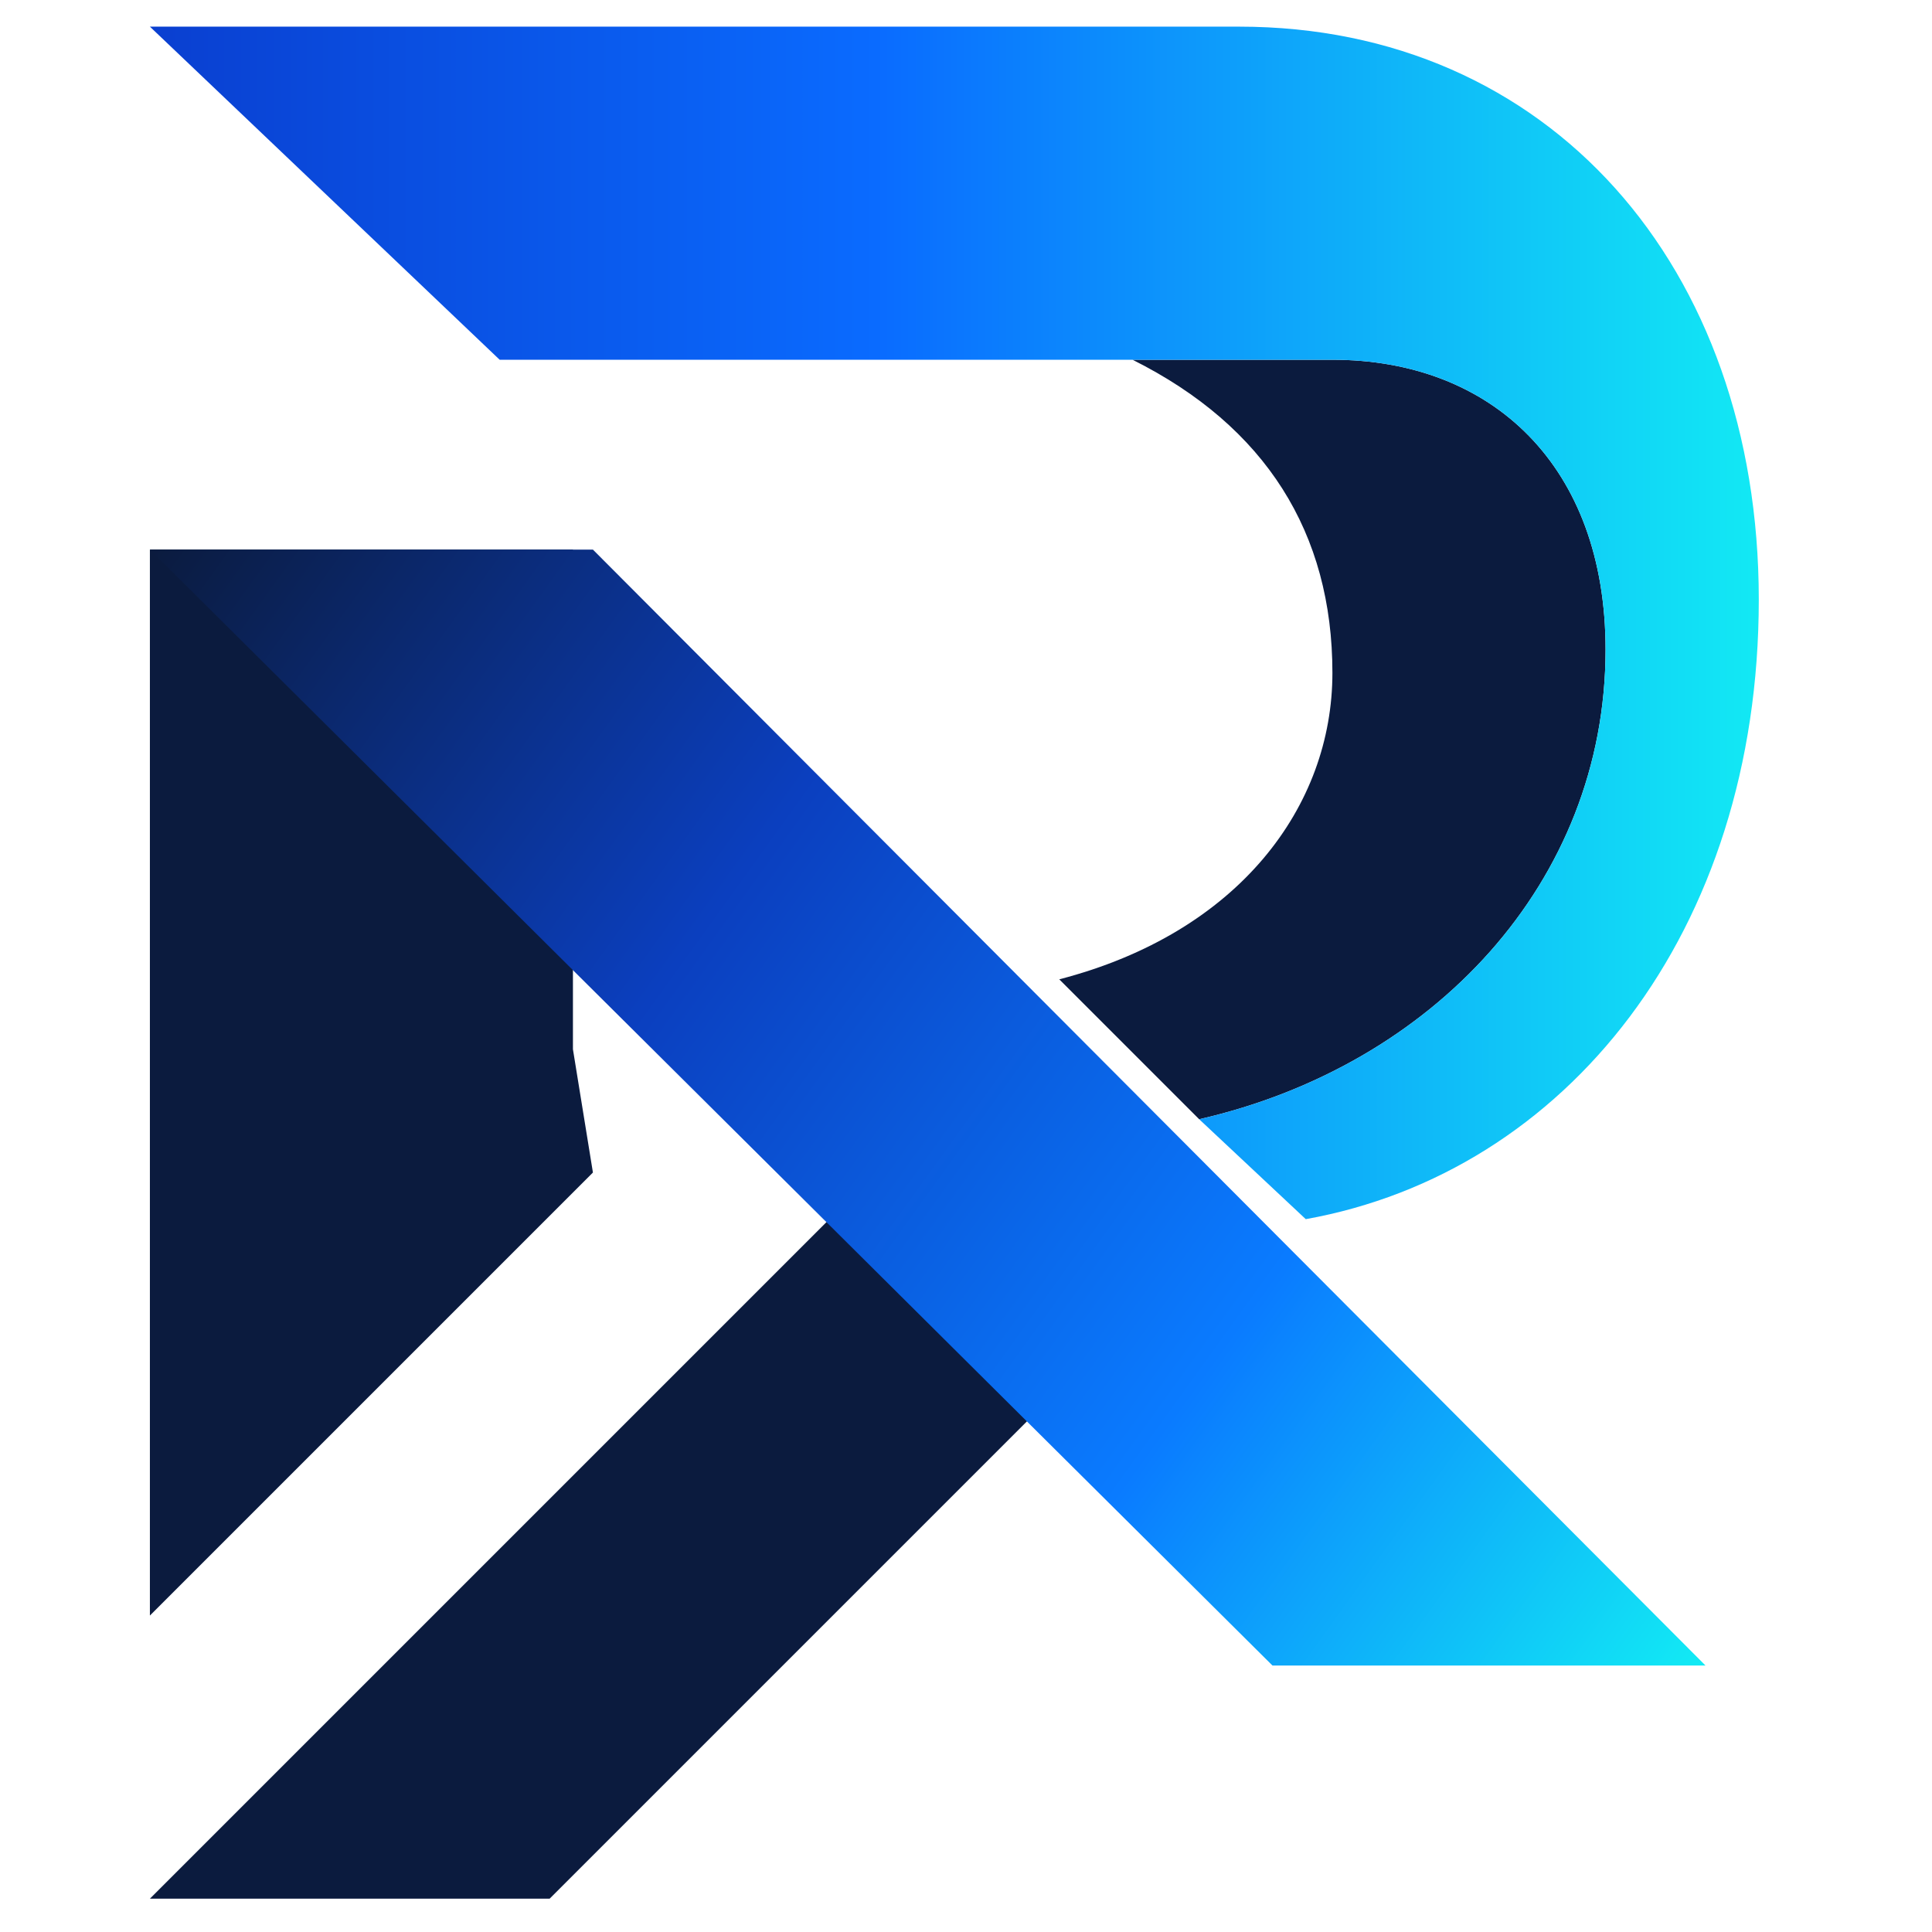
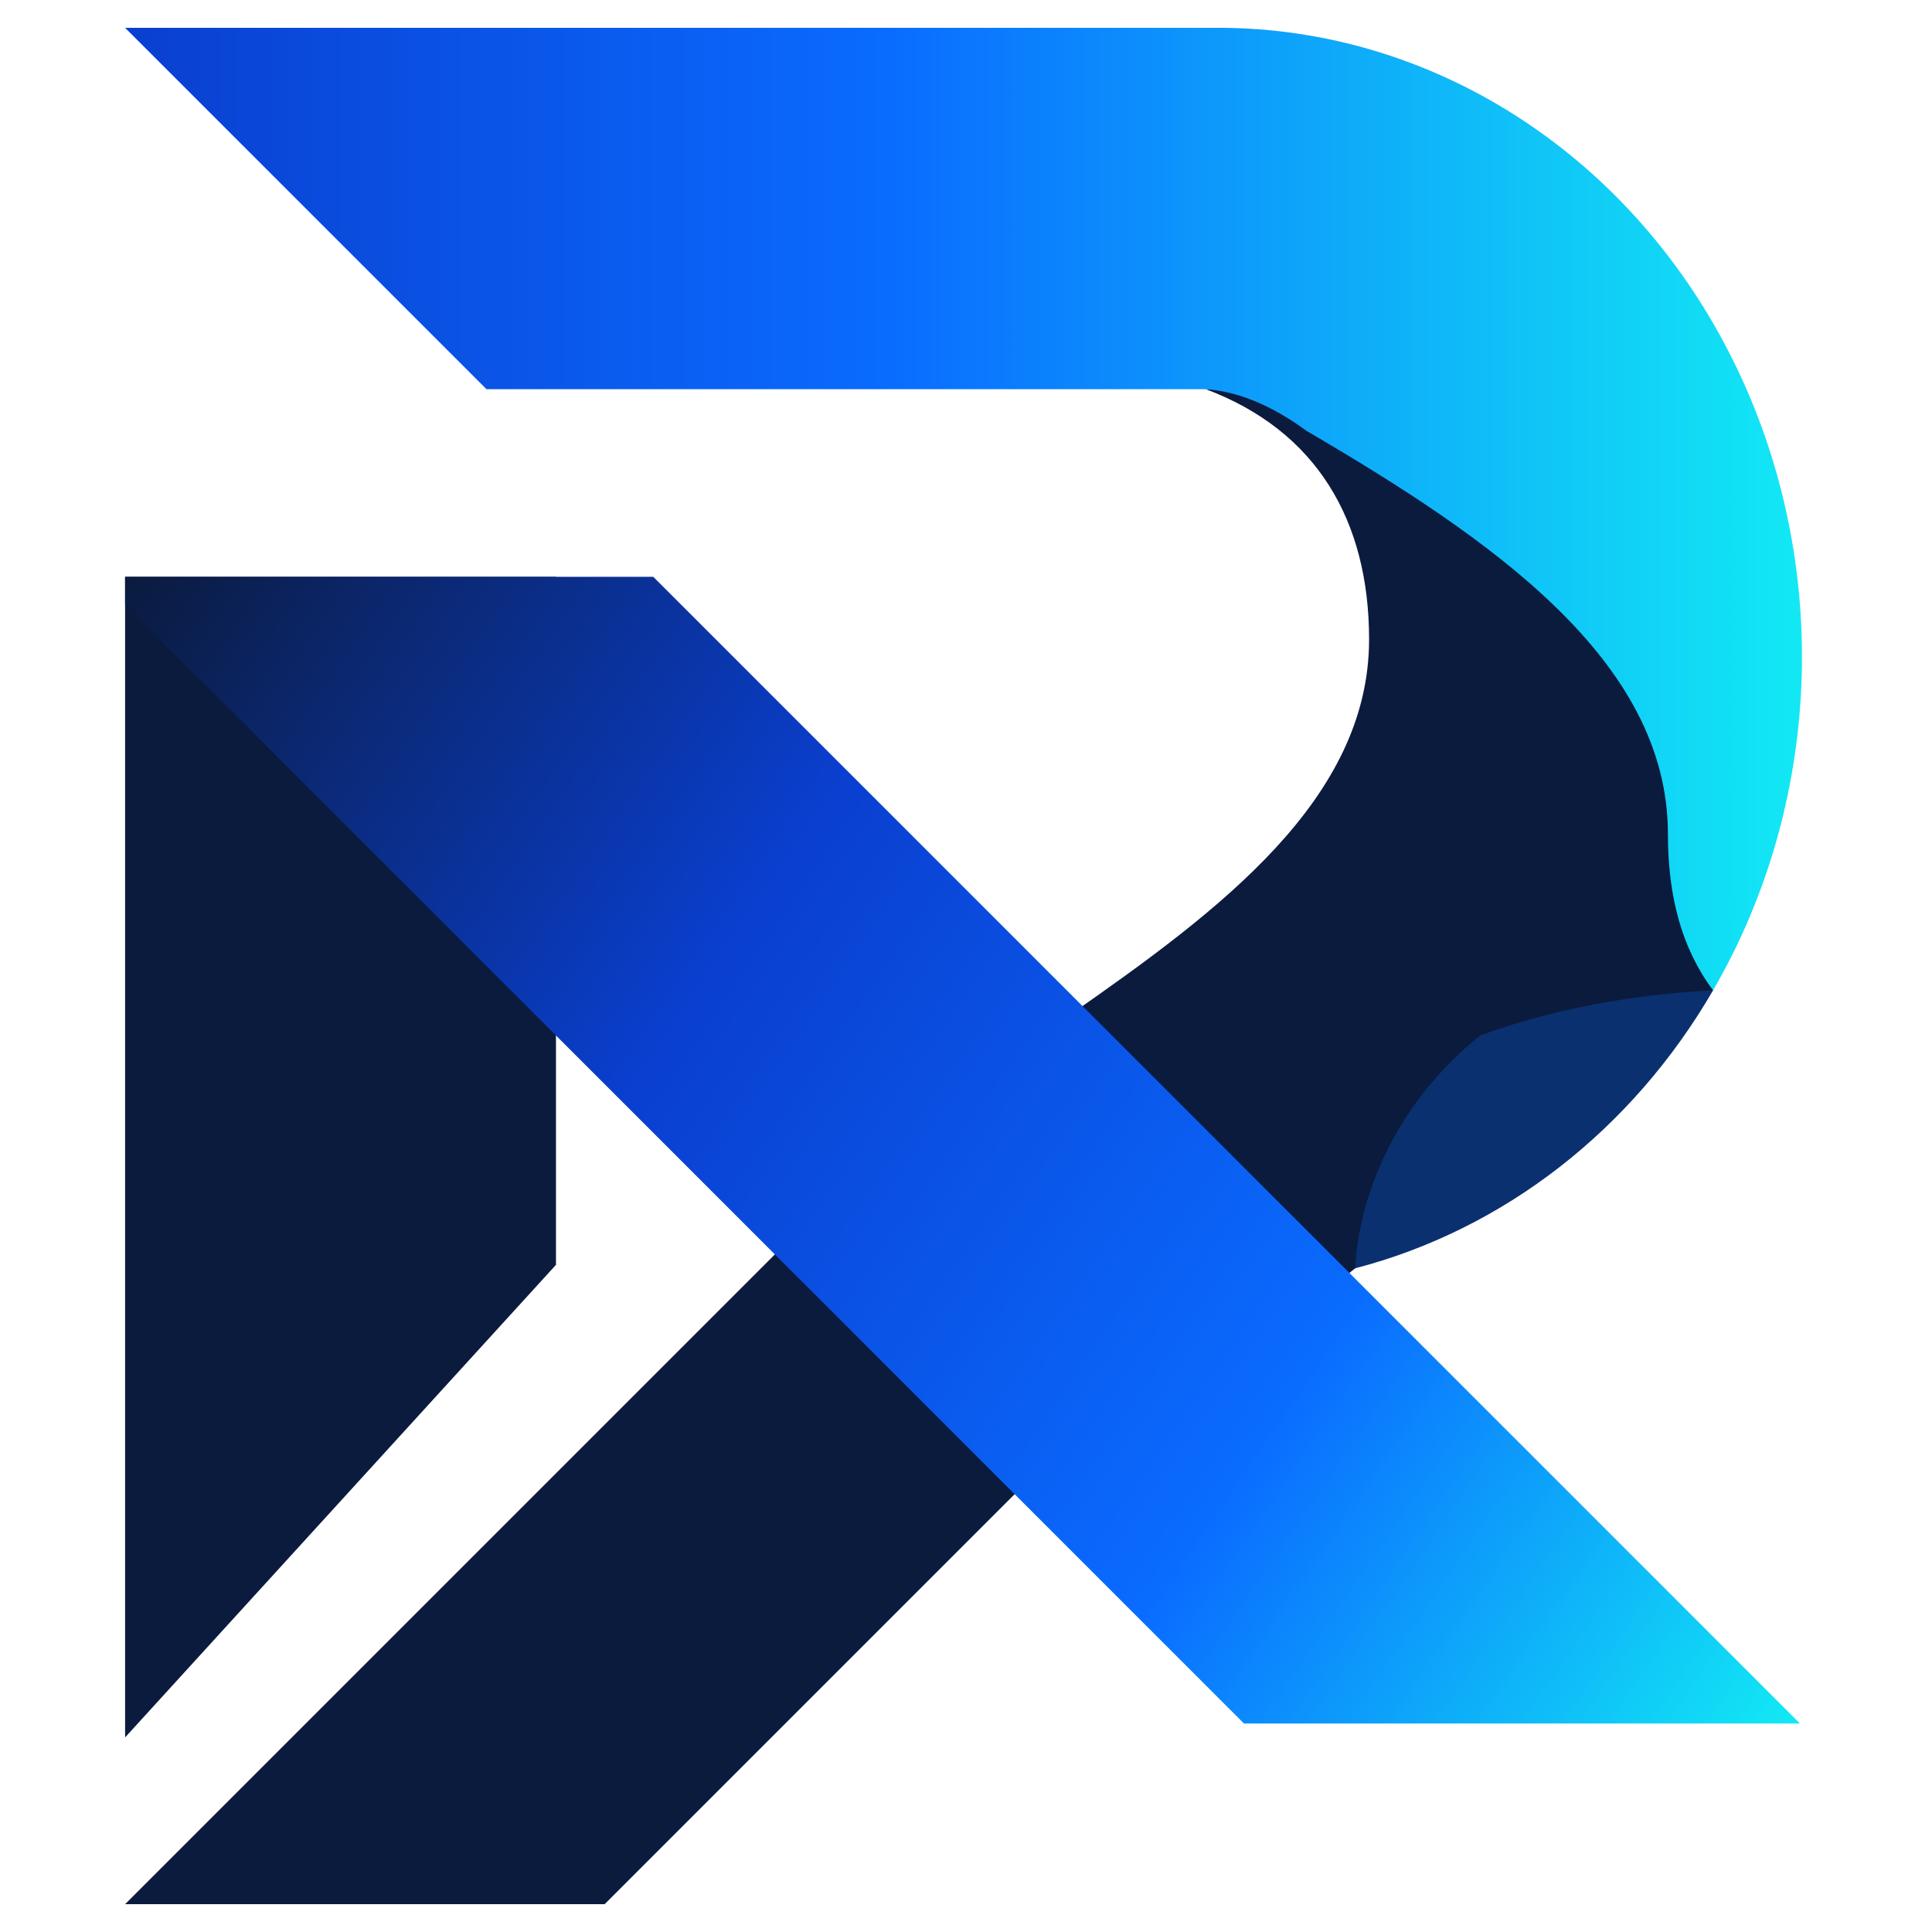
- <svg xmlns="http://www.w3.org/2000/svg" viewBox="-30 0 580 580" width="32" height="32">
+ <svg xmlns="http://www.w3.org/2000/svg" viewBox="-21 0 556 556" width="32" height="32">
  <defs>
    <linearGradient id="bowl" x1="15" y1="0" x2="500" y2="0" gradientUnits="userSpaceOnUse">
      <stop offset="0" stop-color="#0A3FD0" />
      <stop offset=".45" stop-color="#0A6BFF" />
      <stop offset="1" stop-color="#12EAF4" />
    </linearGradient>
-     <linearGradient id="leg" x1="15" y1="165" x2="480" y2="500" gradientUnits="userSpaceOnUse">
+     <linearGradient id="stroke" x1="15" y1="166" x2="497" y2="496" gradientUnits="userSpaceOnUse">
      <stop offset="0" stop-color="#0B1B3E" />
-       <stop offset=".35" stop-color="#0B3FBF" />
-       <stop offset=".7" stop-color="#0A7BFF" />
+       <stop offset=".35" stop-color="#0A3FD0" />
+       <stop offset=".7" stop-color="#0A6BFF" />
      <stop offset="1" stop-color="#12EAF4" />
    </linearGradient>
  </defs>
  <g fill="#0B1B3E">
-     <path d="M15 165H142V315L148 352L15 485Z" />
-     <path d="M15 570L270 315L330 375L135 570Z" />
-     <path d="M310 108H370C418 108 452 140 452 195C452 265 400 320 330 336L288 294C342 280 370 242 370 202C370 160 350 128 310 108Z" />
+     <path d="M15 166H139V364L15 500Z" />
+     <path d="M15 548L263 300L341 360L153 548Z" />
+     <path d="M326 112H440L490 190L472 285L369 365L364 369L287 292C330 262 373 230 373 184C373 150 358 124 326 112Z" />
  </g>
-   <path fill="url(#leg)" d="M15 165H148L482 500H352Z" />
-   <path fill="url(#bowl)" d="M15 8H342C435 8 498 80 498 180C498 280 440 352 362 366L330 336C400 320 452 265 452 195C452 140 418 108 370 108H120Z" />
+   <path fill="#0B3070" d="M472 285A168 181 0 0 1 369 365C370 345 380 318 405 298Q435 287 472 285Z" />
+   <path fill="url(#stroke)" d="M15 166H167L497 496H337L15 174Z" />
+   <path fill="url(#bowl)" d="M15 8H330A168 181 0 0 1 472 285C463 273 459 258 459 240C459 190 408 155 355 124Q340 113 326 112H119Z" />
</svg>
